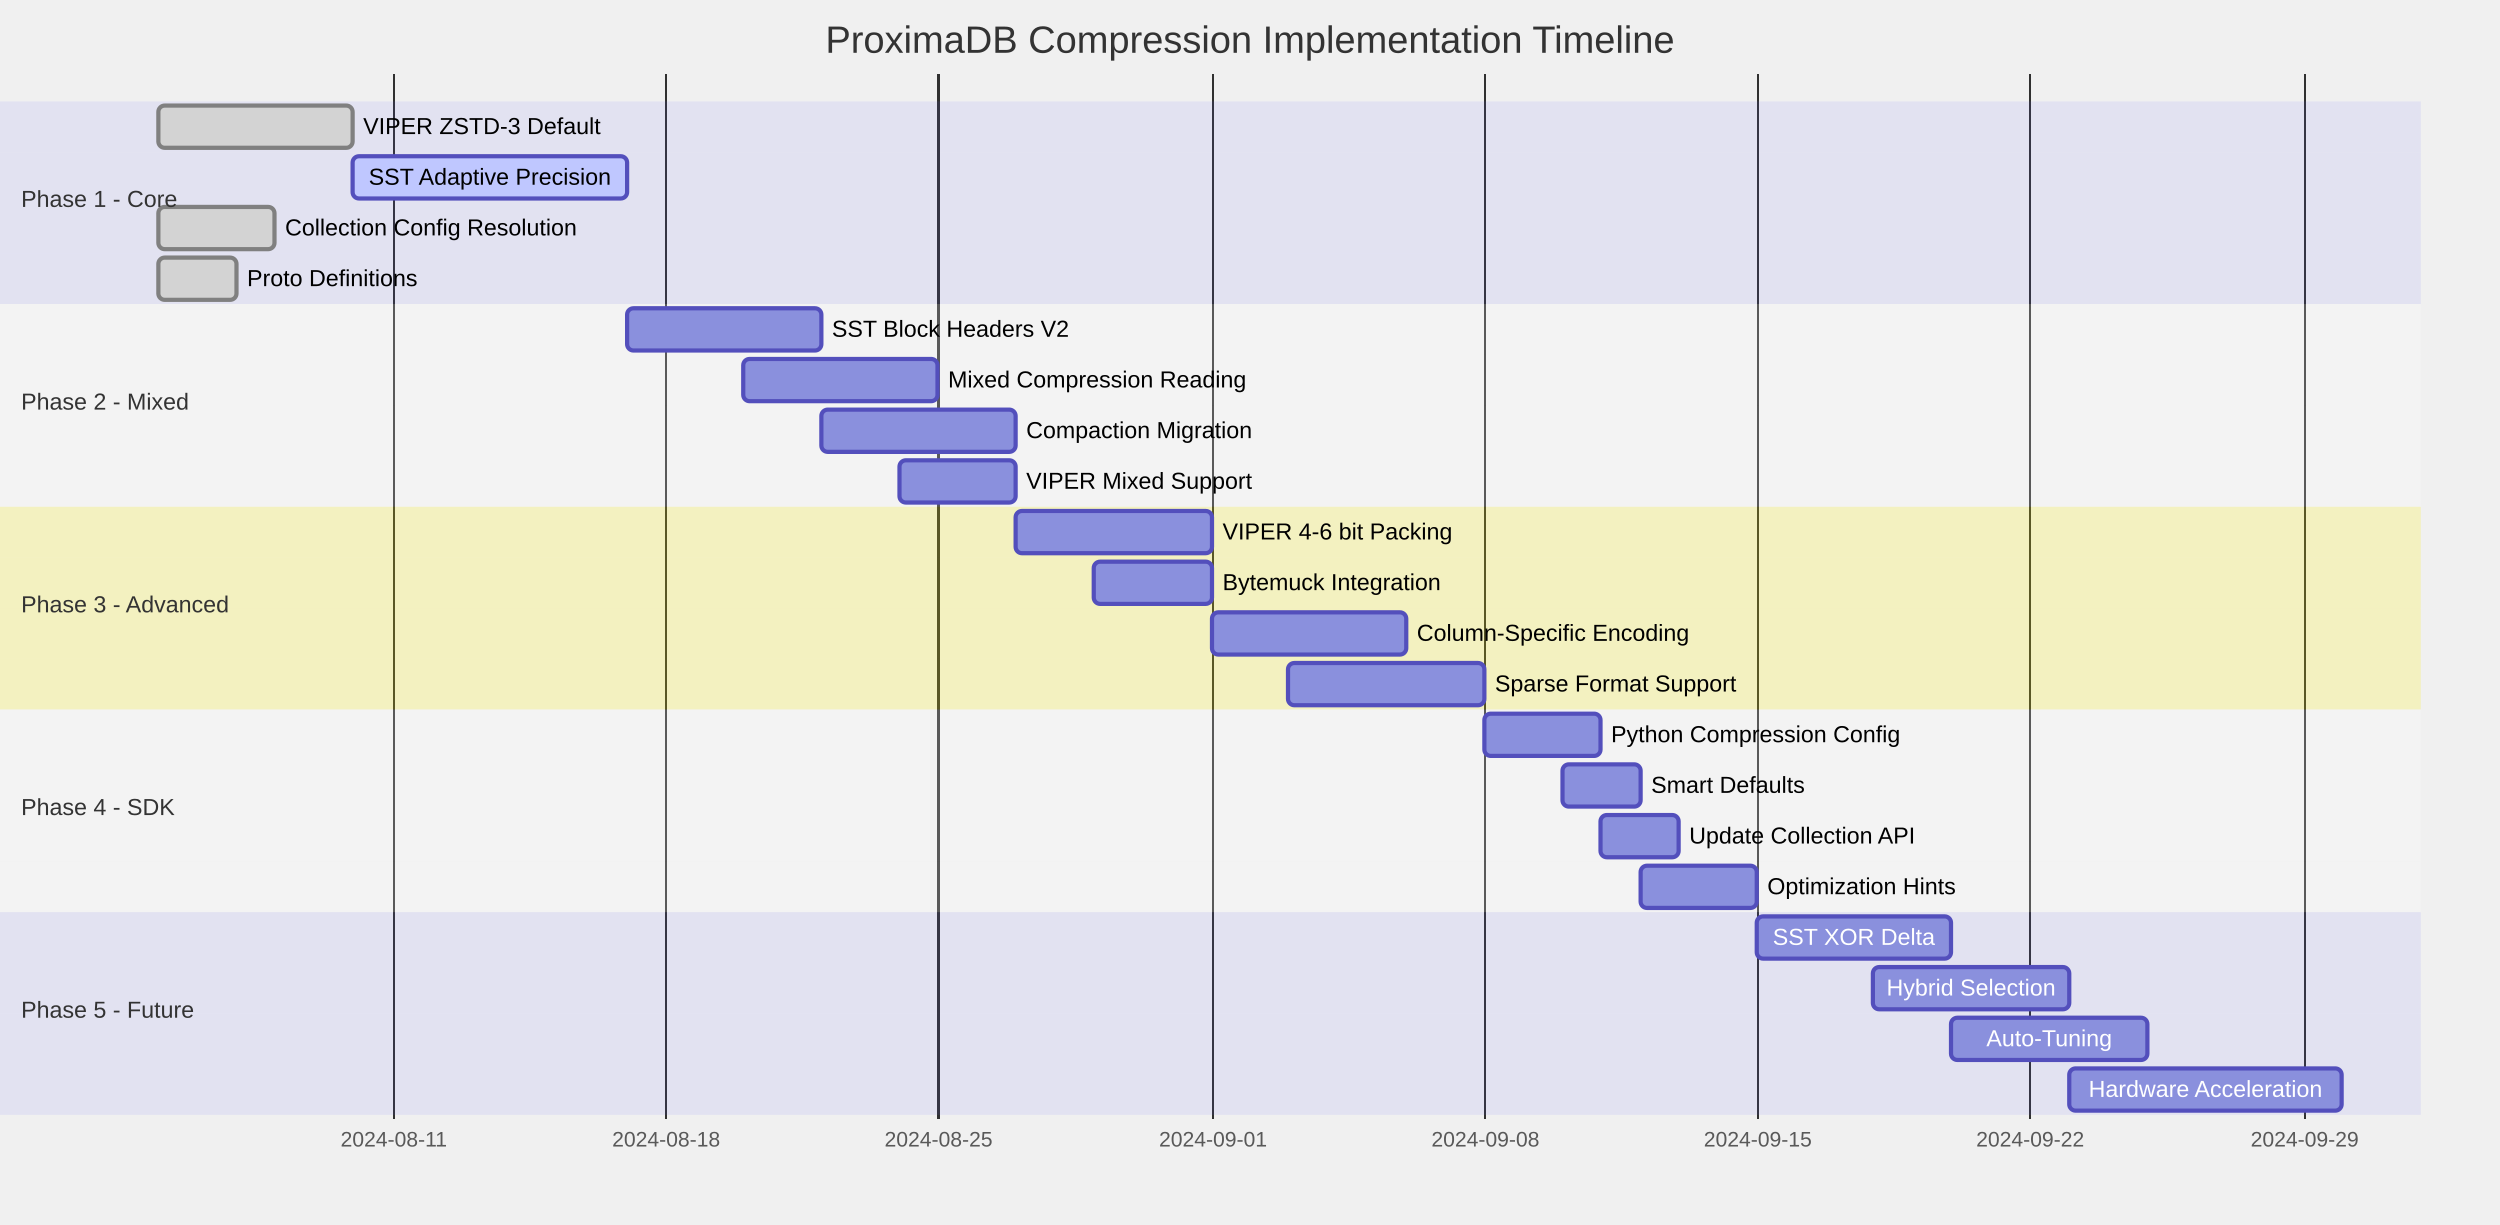
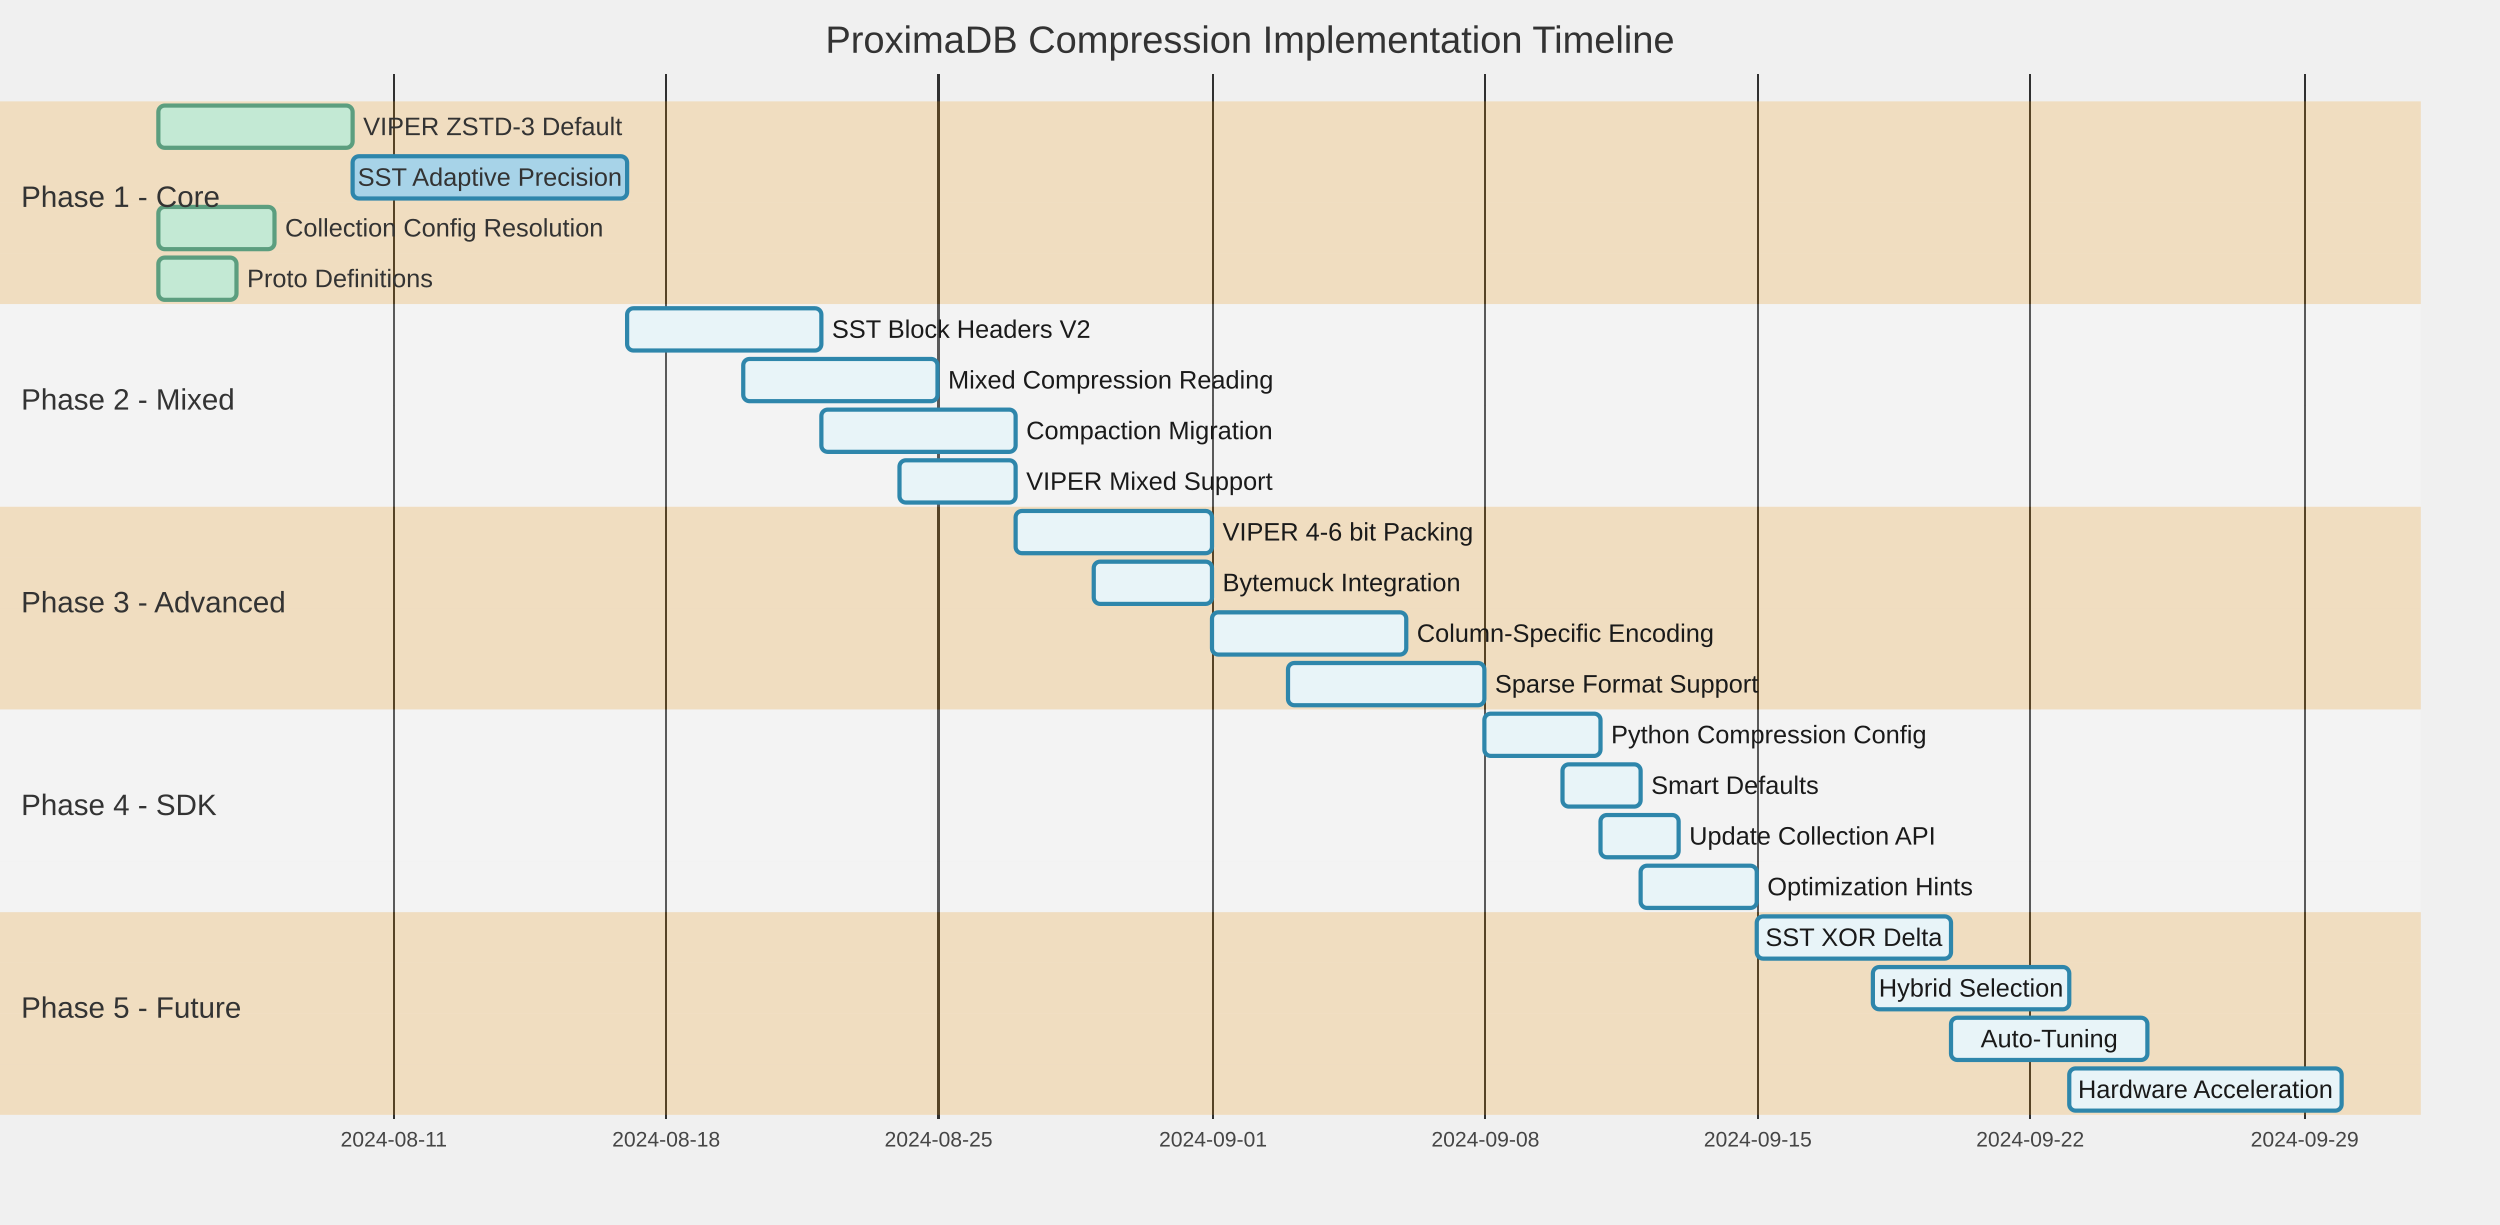
- <svg xmlns="http://www.w3.org/2000/svg" aria-roledescription="gantt" role="graphics-document document" style="max-width: 1184px; background-color: white;" viewBox="0 0 1184 580" width="100%" id="my-svg">
-   <style>#my-svg{font-family:"trebuchet ms",verdana,arial,sans-serif;font-size:16px;fill:#333;}@keyframes edge-animation-frame{from{stroke-dashoffset:0;}}@keyframes dash{to{stroke-dashoffset:0;}}#my-svg .edge-animation-slow{stroke-dasharray:9,5!important;stroke-dashoffset:900;animation:dash 50s linear infinite;stroke-linecap:round;}#my-svg .edge-animation-fast{stroke-dasharray:9,5!important;stroke-dashoffset:900;animation:dash 20s linear infinite;stroke-linecap:round;}#my-svg .error-icon{fill:#552222;}#my-svg .error-text{fill:#552222;stroke:#552222;}#my-svg .edge-thickness-normal{stroke-width:1px;}#my-svg .edge-thickness-thick{stroke-width:3.5px;}#my-svg .edge-pattern-solid{stroke-dasharray:0;}#my-svg .edge-thickness-invisible{stroke-width:0;fill:none;}#my-svg .edge-pattern-dashed{stroke-dasharray:3;}#my-svg .edge-pattern-dotted{stroke-dasharray:2;}#my-svg .marker{fill:#333333;stroke:#333333;}#my-svg .marker.cross{stroke:#333333;}#my-svg svg{font-family:"trebuchet ms",verdana,arial,sans-serif;font-size:16px;}#my-svg p{margin:0;}#my-svg .mermaid-main-font{font-family:"trebuchet ms",verdana,arial,sans-serif;}#my-svg .exclude-range{fill:#eeeeee;}#my-svg .section{stroke:none;opacity:0.2;}#my-svg .section0{fill:rgba(102, 102, 255, 0.49);}#my-svg .section2{fill:#fff400;}#my-svg .section1,#my-svg .section3{fill:white;opacity:0.2;}#my-svg .sectionTitle0{fill:#333;}#my-svg .sectionTitle1{fill:#333;}#my-svg .sectionTitle2{fill:#333;}#my-svg .sectionTitle3{fill:#333;}#my-svg .sectionTitle{text-anchor:start;font-family:"trebuchet ms",verdana,arial,sans-serif;}#my-svg .grid .tick{stroke:lightgrey;opacity:0.8;shape-rendering:crispEdges;}#my-svg .grid .tick text{font-family:"trebuchet ms",verdana,arial,sans-serif;fill:#333;}#my-svg .grid path{stroke-width:0;}#my-svg .today{fill:none;stroke:red;stroke-width:2px;}#my-svg .task{stroke-width:2;}#my-svg .taskText{text-anchor:middle;font-family:"trebuchet ms",verdana,arial,sans-serif;}#my-svg .taskTextOutsideRight{fill:black;text-anchor:start;font-family:"trebuchet ms",verdana,arial,sans-serif;}#my-svg .taskTextOutsideLeft{fill:black;text-anchor:end;}#my-svg .task.clickable{cursor:pointer;}#my-svg .taskText.clickable{cursor:pointer;fill:#003163!important;font-weight:bold;}#my-svg .taskTextOutsideLeft.clickable{cursor:pointer;fill:#003163!important;font-weight:bold;}#my-svg .taskTextOutsideRight.clickable{cursor:pointer;fill:#003163!important;font-weight:bold;}#my-svg .taskText0,#my-svg .taskText1,#my-svg .taskText2,#my-svg .taskText3{fill:white;}#my-svg .task0,#my-svg .task1,#my-svg .task2,#my-svg .task3{fill:#8a90dd;stroke:#534fbc;}#my-svg .taskTextOutside0,#my-svg .taskTextOutside2{fill:black;}#my-svg .taskTextOutside1,#my-svg .taskTextOutside3{fill:black;}#my-svg .active0,#my-svg .active1,#my-svg .active2,#my-svg .active3{fill:#bfc7ff;stroke:#534fbc;}#my-svg .activeText0,#my-svg .activeText1,#my-svg .activeText2,#my-svg .activeText3{fill:black!important;}#my-svg .done0,#my-svg .done1,#my-svg .done2,#my-svg .done3{stroke:grey;fill:lightgrey;stroke-width:2;}#my-svg .doneText0,#my-svg .doneText1,#my-svg .doneText2,#my-svg .doneText3{fill:black!important;}#my-svg .crit0,#my-svg .crit1,#my-svg .crit2,#my-svg .crit3{stroke:#ff8888;fill:red;stroke-width:2;}#my-svg .activeCrit0,#my-svg .activeCrit1,#my-svg .activeCrit2,#my-svg .activeCrit3{stroke:#ff8888;fill:#bfc7ff;stroke-width:2;}#my-svg .doneCrit0,#my-svg .doneCrit1,#my-svg .doneCrit2,#my-svg .doneCrit3{stroke:#ff8888;fill:lightgrey;stroke-width:2;cursor:pointer;shape-rendering:crispEdges;}#my-svg .milestone{transform:rotate(45deg) scale(0.8,0.8);}#my-svg .milestoneText{font-style:italic;}#my-svg .doneCritText0,#my-svg .doneCritText1,#my-svg .doneCritText2,#my-svg .doneCritText3{fill:black!important;}#my-svg .vert{stroke:navy;}#my-svg .vertText{font-size:15px;text-anchor:middle;fill:navy!important;}#my-svg .activeCritText0,#my-svg .activeCritText1,#my-svg .activeCritText2,#my-svg .activeCritText3{fill:black!important;}#my-svg .titleText{text-anchor:middle;font-size:18px;fill:#333;font-family:"trebuchet ms",verdana,arial,sans-serif;}#my-svg :root{--mermaid-font-family:"trebuchet ms",verdana,arial,sans-serif;}</style>
+ <svg xmlns="http://www.w3.org/2000/svg" aria-roledescription="gantt" role="graphics-document document" style="max-width: 1184px; background-color: transparent;" viewBox="0 0 1184 580" width="100%" id="my-svg">
+   <style>#my-svg{font-family:"Segoe UI","Helvetica Neue",Arial,sans-serif;font-size:14px;fill:#1A1A1A;}@keyframes edge-animation-frame{from{stroke-dashoffset:0;}}@keyframes dash{to{stroke-dashoffset:0;}}#my-svg .edge-animation-slow{stroke-dasharray:9,5!important;stroke-dashoffset:900;animation:dash 50s linear infinite;stroke-linecap:round;}#my-svg .edge-animation-fast{stroke-dasharray:9,5!important;stroke-dashoffset:900;animation:dash 20s linear infinite;stroke-linecap:round;}#my-svg .error-icon{fill:#FFE0E0;}#my-svg .error-text{fill:#8B0000;stroke:#8B0000;}#my-svg .edge-thickness-normal{stroke-width:1px;}#my-svg .edge-thickness-thick{stroke-width:3.5px;}#my-svg .edge-pattern-solid{stroke-dasharray:0;}#my-svg .edge-thickness-invisible{stroke-width:0;fill:none;}#my-svg .edge-pattern-dashed{stroke-dasharray:3;}#my-svg .edge-pattern-dotted{stroke-dasharray:2;}#my-svg .marker{fill:#5C6B73;stroke:#5C6B73;}#my-svg .marker.cross{stroke:#5C6B73;}#my-svg svg{font-family:"Segoe UI","Helvetica Neue",Arial,sans-serif;font-size:14px;}#my-svg p{margin:0;}#my-svg .mermaid-main-font{font-family:"Segoe UI","Helvetica Neue",Arial,sans-serif;}#my-svg .exclude-range{fill:#EEEEEE;}#my-svg .section{stroke:none;opacity:0.2;}#my-svg .section0{fill:#F18F01;}#my-svg .section2{fill:#F18F01;}#my-svg .section1,#my-svg .section3{fill:#FFFFFF;opacity:0.2;}#my-svg .sectionTitle0{fill:#333;}#my-svg .sectionTitle1{fill:#333;}#my-svg .sectionTitle2{fill:#333;}#my-svg .sectionTitle3{fill:#333;}#my-svg .sectionTitle{text-anchor:start;font-family:"Segoe UI","Helvetica Neue",Arial,sans-serif;}#my-svg .grid .tick{stroke:#D4D4D4;opacity:0.8;shape-rendering:crispEdges;}#my-svg .grid .tick text{font-family:"Segoe UI","Helvetica Neue",Arial,sans-serif;fill:#1A1A1A;}#my-svg .grid path{stroke-width:0;}#my-svg .today{fill:none;stroke:#FF6B6B;stroke-width:2px;}#my-svg .task{stroke-width:2;}#my-svg .taskText{text-anchor:middle;font-family:"Segoe UI","Helvetica Neue",Arial,sans-serif;}#my-svg .taskTextOutsideRight{fill:#333;text-anchor:start;font-family:"Segoe UI","Helvetica Neue",Arial,sans-serif;}#my-svg .taskTextOutsideLeft{fill:#333;text-anchor:end;}#my-svg .task.clickable{cursor:pointer;}#my-svg .taskText.clickable{cursor:pointer;fill:#003163!important;font-weight:bold;}#my-svg .taskTextOutsideLeft.clickable{cursor:pointer;fill:#003163!important;font-weight:bold;}#my-svg .taskTextOutsideRight.clickable{cursor:pointer;fill:#003163!important;font-weight:bold;}#my-svg .taskText0,#my-svg .taskText1,#my-svg .taskText2,#my-svg .taskText3{fill:#1A1A1A;}#my-svg .task0,#my-svg .task1,#my-svg .task2,#my-svg .task3{fill:#E8F4F8;stroke:#2E86AB;}#my-svg .taskTextOutside0,#my-svg .taskTextOutside2{fill:#1A1A1A;}#my-svg .taskTextOutside1,#my-svg .taskTextOutside3{fill:#1A1A1A;}#my-svg .active0,#my-svg .active1,#my-svg .active2,#my-svg .active3{fill:#A7D3E8;stroke:#2E86AB;}#my-svg .activeText0,#my-svg .activeText1,#my-svg .activeText2,#my-svg .activeText3{fill:#333!important;}#my-svg .done0,#my-svg .done1,#my-svg .done2,#my-svg .done3{stroke:#5C9E7F;fill:#C3E9D4;stroke-width:2;}#my-svg .doneText0,#my-svg .doneText1,#my-svg .doneText2,#my-svg .doneText3{fill:#333!important;}#my-svg .crit0,#my-svg .crit1,#my-svg .crit2,#my-svg .crit3{stroke:#FF6B6B;fill:#FFE0E0;stroke-width:2;}#my-svg .activeCrit0,#my-svg .activeCrit1,#my-svg .activeCrit2,#my-svg .activeCrit3{stroke:#FF6B6B;fill:#A7D3E8;stroke-width:2;}#my-svg .doneCrit0,#my-svg .doneCrit1,#my-svg .doneCrit2,#my-svg .doneCrit3{stroke:#FF6B6B;fill:#C3E9D4;stroke-width:2;cursor:pointer;shape-rendering:crispEdges;}#my-svg .milestone{transform:rotate(45deg) scale(0.8,0.8);}#my-svg .milestoneText{font-style:italic;}#my-svg .doneCritText0,#my-svg .doneCritText1,#my-svg .doneCritText2,#my-svg .doneCritText3{fill:#333!important;}#my-svg .vert{stroke:#d42;}#my-svg .vertText{font-size:15px;text-anchor:middle;fill:#d42!important;}#my-svg .activeCritText0,#my-svg .activeCritText1,#my-svg .activeCritText2,#my-svg .activeCritText3{fill:#333!important;}#my-svg .titleText{text-anchor:middle;font-size:18px;fill:#333;font-family:"Segoe UI","Helvetica Neue",Arial,sans-serif;}#my-svg :root{--mermaid-font-family:"trebuchet ms",verdana,arial,sans-serif;}</style>
  <g />
  <g text-anchor="middle" font-family="sans-serif" font-size="10" fill="none" transform="translate(75, 530)" class="grid">
    <path d="M0.5,-495V0.5H1034.5V-495" stroke="currentColor" class="domain" />
    <g transform="translate(111.5,0)" opacity="1" class="tick">
      <line y2="-495" stroke="currentColor" />
      <text style="text-anchor: middle;" font-size="10" stroke="none" dy="1em" y="3" fill="#000">2024-08-11</text>
    </g>
    <g transform="translate(240.5,0)" opacity="1" class="tick">
      <line y2="-495" stroke="currentColor" />
      <text style="text-anchor: middle;" font-size="10" stroke="none" dy="1em" y="3" fill="#000">2024-08-18</text>
    </g>
    <g transform="translate(369.5,0)" opacity="1" class="tick">
      <line y2="-495" stroke="currentColor" />
      <text style="text-anchor: middle;" font-size="10" stroke="none" dy="1em" y="3" fill="#000">2024-08-25</text>
    </g>
    <g transform="translate(499.5,0)" opacity="1" class="tick">
      <line y2="-495" stroke="currentColor" />
      <text style="text-anchor: middle;" font-size="10" stroke="none" dy="1em" y="3" fill="#000">2024-09-01</text>
    </g>
    <g transform="translate(628.5,0)" opacity="1" class="tick">
      <line y2="-495" stroke="currentColor" />
      <text style="text-anchor: middle;" font-size="10" stroke="none" dy="1em" y="3" fill="#000">2024-09-08</text>
    </g>
    <g transform="translate(757.5,0)" opacity="1" class="tick">
      <line y2="-495" stroke="currentColor" />
      <text style="text-anchor: middle;" font-size="10" stroke="none" dy="1em" y="3" fill="#000">2024-09-15</text>
    </g>
    <g transform="translate(886.5,0)" opacity="1" class="tick">
      <line y2="-495" stroke="currentColor" />
      <text style="text-anchor: middle;" font-size="10" stroke="none" dy="1em" y="3" fill="#000">2024-09-22</text>
    </g>
    <g transform="translate(1016.5,0)" opacity="1" class="tick">
      <line y2="-495" stroke="currentColor" />
      <text style="text-anchor: middle;" font-size="10" stroke="none" dy="1em" y="3" fill="#000">2024-09-29</text>
    </g>
  </g>
  <g>
    <rect class="section section0" height="24" width="1146.5" y="48" x="0" />
    <rect class="section section0" height="24" width="1146.5" y="96" x="0" />
    <rect class="section section0" height="24" width="1146.5" y="120" x="0" />
    <rect class="section section0" height="24" width="1146.5" y="72" x="0" />
    <rect class="section section1" height="24" width="1146.5" y="144" x="0" />
    <rect class="section section1" height="24" width="1146.5" y="168" x="0" />
    <rect class="section section1" height="24" width="1146.5" y="192" x="0" />
    <rect class="section section1" height="24" width="1146.5" y="216" x="0" />
    <rect class="section section2" height="24" width="1146.5" y="240" x="0" />
    <rect class="section section2" height="24" width="1146.5" y="264" x="0" />
    <rect class="section section2" height="24" width="1146.5" y="288" x="0" />
    <rect class="section section2" height="24" width="1146.5" y="312" x="0" />
    <rect class="section section3" height="24" width="1146.5" y="336" x="0" />
    <rect class="section section3" height="24" width="1146.5" y="360" x="0" />
    <rect class="section section3" height="24" width="1146.5" y="384" x="0" />
    <rect class="section section3" height="24" width="1146.5" y="408" x="0" />
    <rect class="section section0" height="24" width="1146.5" y="432" x="0" />
    <rect class="section section0" height="24" width="1146.5" y="456" x="0" />
    <rect class="section section0" height="24" width="1146.5" y="480" x="0" />
    <rect class="section section0" height="24" width="1146.5" y="504" x="0" />
  </g>
  <g>
    <rect class="task done0" transform-origin="121px 60px" height="20" width="92" y="50" x="75" ry="3" rx="3" id="p1-1" />
    <rect class="task done0" transform-origin="102.5px 108px" height="20" width="55" y="98" x="75" ry="3" rx="3" id="p1-3" />
    <rect class="task done0" transform-origin="93.5px 132px" height="20" width="37" y="122" x="75" ry="3" rx="3" id="p1-4" />
    <rect class="task active0" transform-origin="232px 84px" height="20" width="130" y="74" x="167" ry="3" rx="3" id="p1-2" />
    <rect class="task task1" transform-origin="343px 156px" height="20" width="92" y="146" x="297" ry="3" rx="3" id="p2-1" />
    <rect class="task task1" transform-origin="398px 180px" height="20" width="92" y="170" x="352" ry="3" rx="3" id="p2-2" />
    <rect class="task task1" transform-origin="435px 204px" height="20" width="92" y="194" x="389" ry="3" rx="3" id="p2-3" />
    <rect class="task task1" transform-origin="453.5px 228px" height="20" width="55" y="218" x="426" ry="3" rx="3" id="p2-4" />
    <rect class="task task2" transform-origin="527.5px 252px" height="20" width="93" y="242" x="481" ry="3" rx="3" id="p3-1" />
    <rect class="task task2" transform-origin="546px 276px" height="20" width="56" y="266" x="518" ry="3" rx="3" id="p3-2" />
    <rect class="task task2" transform-origin="620px 300px" height="20" width="92" y="290" x="574" ry="3" rx="3" id="p3-3" />
    <rect class="task task2" transform-origin="656.5px 324px" height="20" width="93" y="314" x="610" ry="3" rx="3" id="p3-4" />
    <rect class="task task3" transform-origin="730.5px 348px" height="20" width="55" y="338" x="703" ry="3" rx="3" id="p4-1" />
    <rect class="task task3" transform-origin="758.5px 372px" height="20" width="37" y="362" x="740" ry="3" rx="3" id="p4-2" />
    <rect class="task task3" transform-origin="776.5px 396px" height="20" width="37" y="386" x="758" ry="3" rx="3" id="p4-3" />
    <rect class="task task3" transform-origin="804.5px 420px" height="20" width="55" y="410" x="777" ry="3" rx="3" id="p4-4" />
    <rect class="task task0" transform-origin="878px 444px" height="20" width="92" y="434" x="832" ry="3" rx="3" id="p5-1" />
    <rect class="task task0" transform-origin="933.5px 468px" height="20" width="93" y="458" x="887" ry="3" rx="3" id="p5-2" />
    <rect class="task task0" transform-origin="970.5px 492px" height="20" width="93" y="482" x="924" ry="3" rx="3" id="p5-3" />
    <rect class="task task0" transform-origin="1044.5px 516px" height="20" width="129" y="506" x="980" ry="3" rx="3" id="p5-4" />
-     <text class="taskTextOutsideRight taskTextOutside0  doneText0 width-112.484375" y="63.5" x="172" font-size="11" id="p1-1-text">VIPER ZSTD-3 Default           </text>
-     <text class="taskTextOutsideRight taskTextOutside0  doneText0 width-138.1875" y="111.5" x="135" font-size="11" id="p1-3-text">Collection Config Resolution    </text>
-     <text class="taskTextOutsideRight taskTextOutside0  doneText0 width-81.2060546875" y="135.5" x="117" font-size="11" id="p1-4-text">Proto Definitions              </text>
-     <text class="taskText taskText0 activeText0 width-114.75" y="87.5" x="232" font-size="11" id="p1-2-text">SST Adaptive Precision          </text>
-     <text class="taskTextOutsideRight taskTextOutside1  width-112.296875" y="159.5" x="394" font-size="11" id="p2-1-text">SST Block Headers V2           </text>
-     <text class="taskTextOutsideRight taskTextOutside1  width-141.234375" y="183.5" x="449" font-size="11" id="p2-2-text">Mixed Compression Reading      </text>
-     <text class="taskTextOutsideRight taskTextOutside1  width-107" y="207.5" x="486" font-size="11" id="p2-3-text">Compaction Migration           </text>
-     <text class="taskTextOutsideRight taskTextOutside1  width-107" y="231.5" x="486" font-size="11" id="p2-4-text">VIPER Mixed Support            </text>
-     <text class="taskTextOutsideRight taskTextOutside2  width-108.84375" y="255.5" x="579" font-size="11" id="p3-1-text">VIPER 4-6 bit Packing         </text>
-     <text class="taskTextOutsideRight taskTextOutside2  width-103.34375" y="279.5" x="579" font-size="11" id="p3-2-text">Bytemuck Integration          </text>
-     <text class="taskTextOutsideRight taskTextOutside2  width-129.015625" y="303.5" x="671" font-size="11" id="p3-3-text">Column-Specific Encoding      </text>
-     <text class="taskTextOutsideRight taskTextOutside2  width-114.34375" y="327.5" x="708" font-size="11" id="p3-4-text">Sparse Format Support         </text>
-     <text class="taskTextOutsideRight taskTextOutside3  width-136.96875" y="351.5" x="763" font-size="11" id="p4-1-text">Python Compression Config     </text>
-     <text class="taskTextOutsideRight taskTextOutside3  width-73.24609375" y="375.5" x="782" font-size="11" id="p4-2-text">Smart Defaults               </text>
-     <text class="taskTextOutsideRight taskTextOutside3  width-107.015625" y="399.5" x="800" font-size="11" id="p4-3-text">Update Collection API        </text>
-     <text class="taskTextOutsideRight taskTextOutside3  width-89.75146484375" y="423.5" x="837" font-size="11" id="p4-4-text">Optimization Hints           </text>
-     <text class="taskText taskText0  width-77.705078125" y="447.5" x="878" font-size="11" id="p5-1-text">SST XOR Delta               </text>
-     <text class="taskText taskText0  width-80.09375" y="471.5" x="933.5" font-size="11" id="p5-2-text">Hybrid Selection            </text>
-     <text class="taskText taskText0  width-59.53125" y="495.5" x="970.5" font-size="11" id="p5-3-text">Auto-Tuning                 </text>
-     <text class="taskText taskText0  width-110.671875" y="519.5" x="1044.5" font-size="11" id="p5-4-text">Hardware Acceleration       </text>
+     <text class="taskTextOutsideRight taskTextOutside0  doneText0 width-123.3671875" y="64" x="172" font-size="12" id="p1-1-text">VIPER ZSTD-3 Default           </text>
+     <text class="taskTextOutsideRight taskTextOutside0  doneText0 width-150.75" y="112" x="135" font-size="12" id="p1-3-text">Collection Config Resolution    </text>
+     <text class="taskTextOutsideRight taskTextOutside0  doneText0 width-88.046875" y="136" x="117" font-size="12" id="p1-4-text">Proto Definitions              </text>
+     <text class="taskText taskText0 activeText0 width-125.1875" y="88" x="232" font-size="12" id="p1-2-text">SST Adaptive Precision          </text>
+     <text class="taskTextOutsideRight taskTextOutside1  width-122.828125" y="160" x="394" font-size="12" id="p2-1-text">SST Block Headers V2           </text>
+     <text class="taskTextOutsideRight taskTextOutside1  width-154.078125" y="184" x="449" font-size="12" id="p2-2-text">Mixed Compression Reading      </text>
+     <text class="taskTextOutsideRight taskTextOutside1  width-116.71875" y="208" x="486" font-size="12" id="p2-3-text">Compaction Migration           </text>
+     <text class="taskTextOutsideRight taskTextOutside1  width-117.384765625" y="232" x="486" font-size="12" id="p2-4-text">VIPER Mixed Support            </text>
+     <text class="taskTextOutsideRight taskTextOutside2  width-118.734375" y="256" x="579" font-size="12" id="p3-1-text">VIPER 4-6 bit Packing         </text>
+     <text class="taskTextOutsideRight taskTextOutside2  width-112.734375" y="280" x="579" font-size="12" id="p3-2-text">Bytemuck Integration          </text>
+     <text class="taskTextOutsideRight taskTextOutside2  width-140.75" y="304" x="671" font-size="12" id="p3-3-text">Column-Specific Encoding      </text>
+     <text class="taskTextOutsideRight taskTextOutside2  width-125.388671875" y="328" x="708" font-size="12" id="p3-4-text">Sparse Format Support         </text>
+     <text class="taskTextOutsideRight taskTextOutside3  width-149.421875" y="352" x="763" font-size="12" id="p4-1-text">Python Compression Config     </text>
+     <text class="taskTextOutsideRight taskTextOutside3  width-79.359375" y="376" x="782" font-size="12" id="p4-2-text">Smart Defaults               </text>
+     <text class="taskTextOutsideRight taskTextOutside3  width-116.75" y="400" x="800" font-size="12" id="p4-3-text">Update Collection API        </text>
+     <text class="taskTextOutsideRight taskTextOutside3  width-97.375" y="424" x="837" font-size="12" id="p4-4-text">Optimization Hints           </text>
+     <text class="taskText taskText0  width-84.1328125" y="448" x="878" font-size="12" id="p5-1-text">SST XOR Delta               </text>
+     <text class="taskText taskText0  width-87.375" y="472" x="933.5" font-size="12" id="p5-2-text">Hybrid Selection            </text>
+     <text class="taskText taskText0  width-64.9375" y="496" x="970.5" font-size="12" id="p5-3-text">Auto-Tuning                 </text>
+     <text class="taskText taskText0  width-120.734375" y="520" x="1044.5" font-size="12" id="p5-4-text">Hardware Acceleration       </text>
  </g>
  <g>
-     <text class="sectionTitle sectionTitle0" font-size="11" y="98" x="10" dy="0em">
+     <text class="sectionTitle sectionTitle0" font-size="14" y="98" x="10" dy="0em">
      <tspan x="10" alignment-baseline="central">Phase 1 - Core</tspan>
    </text>
-     <text class="sectionTitle sectionTitle1" font-size="11" y="194" x="10" dy="0em">
+     <text class="sectionTitle sectionTitle1" font-size="14" y="194" x="10" dy="0em">
      <tspan x="10" alignment-baseline="central">Phase 2 - Mixed</tspan>
    </text>
-     <text class="sectionTitle sectionTitle2" font-size="11" y="290" x="10" dy="0em">
+     <text class="sectionTitle sectionTitle2" font-size="14" y="290" x="10" dy="0em">
      <tspan x="10" alignment-baseline="central">Phase 3 - Advanced</tspan>
    </text>
-     <text class="sectionTitle sectionTitle3" font-size="11" y="386" x="10" dy="0em">
+     <text class="sectionTitle sectionTitle3" font-size="14" y="386" x="10" dy="0em">
      <tspan x="10" alignment-baseline="central">Phase 4 - SDK</tspan>
    </text>
-     <text class="sectionTitle sectionTitle0" font-size="11" y="482" x="10" dy="0em">
+     <text class="sectionTitle sectionTitle0" font-size="14" y="482" x="10" dy="0em">
      <tspan x="10" alignment-baseline="central">Phase 5 - Future</tspan>
    </text>
  </g>
  <g class="today">
-     <line class="today" y2="555" y1="25" x2="6881" x1="6881" />
+     <line class="today" y2="555" y1="25" x2="6903" x1="6903" />
  </g>
  <text class="titleText" y="25" x="592">ProximaDB Compression Implementation Timeline</text>
</svg>
